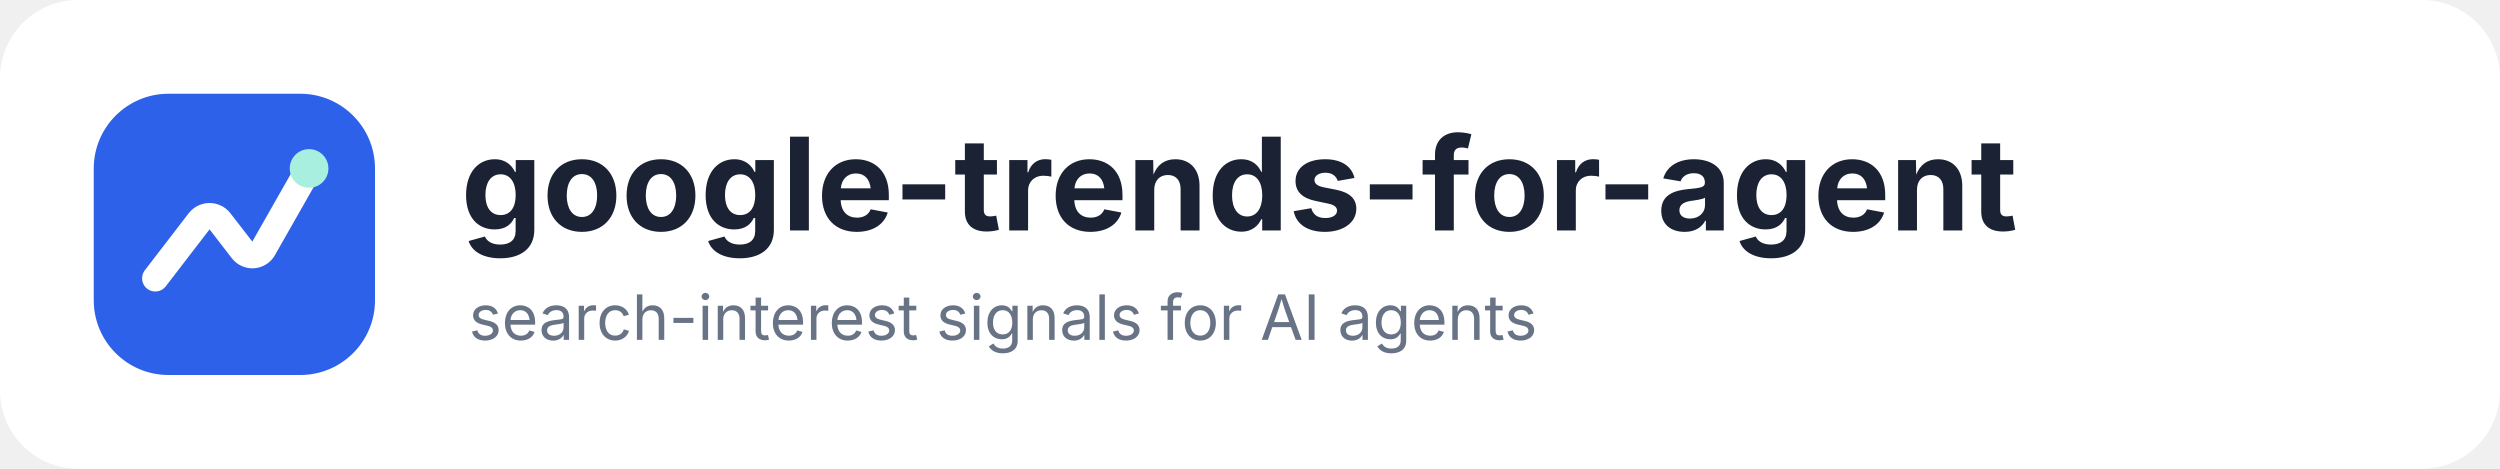
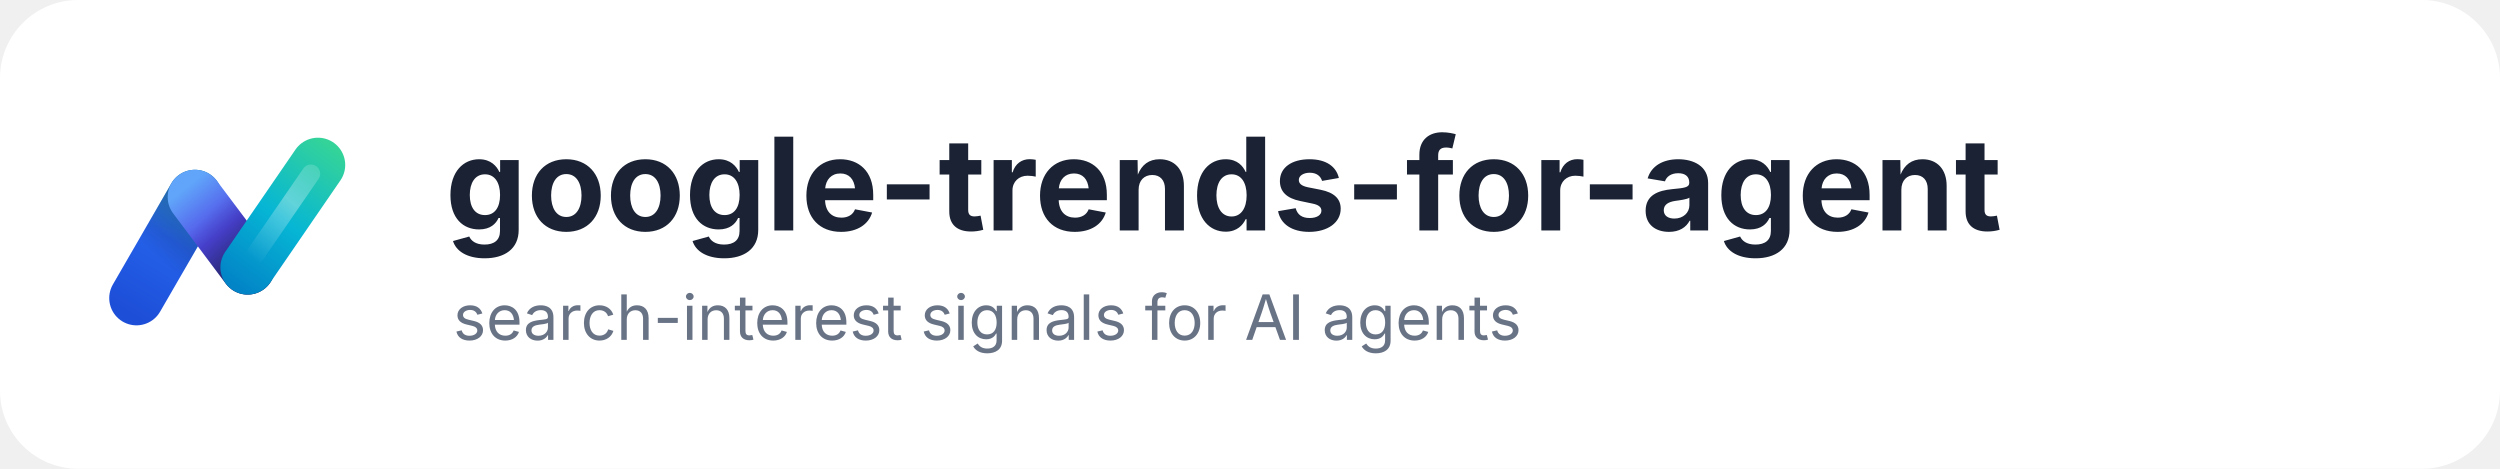
<svg xmlns="http://www.w3.org/2000/svg" width="640" height="120" viewBox="0 0 640 120" role="img" aria-label="google-trends-for-agent">
  <rect width="640" height="120" rx="20" fill="#ffffff" />
-   <svg x="24" y="24" width="72" height="72" viewBox="0 0 64 64">
-     <rect width="64" height="64" rx="17" fill="#2E61E9" />
-     <path d="m14 42 10-13a3 3 0 0 1 4.7 0l5.1 6.6a2.9 2.9 0 0 0 4.9-.5L49 17" fill="none" stroke="#fff" stroke-width="6" stroke-linecap="round" stroke-linejoin="round" />
-     <circle cx="49" cy="17" r="4.4" fill="#A9EFDF" />
+   <svg x="22" y="24" width="72" height="72" viewBox="0 0 64 64">
+     <defs>
+       <linearGradient id="gtfa-light-s1" x1="10" y1="50" x2="28" y2="20" gradientUnits="userSpaceOnUse">
+         <stop offset="0%" stop-color="#1D4ED8" />
+         <stop offset="55%" stop-color="#2563EB" />
+         <stop offset="100%" stop-color="#38BDF8" />
+       </linearGradient>
+       <linearGradient id="gtfa-light-s2" x1="22" y1="22" x2="39" y2="43" gradientUnits="userSpaceOnUse">
+         <stop offset="0%" stop-color="#60A5FA" />
+         <stop offset="48%" stop-color="#4F46E5" />
+         <stop offset="100%" stop-color="#312E81" />
+       </linearGradient>
+       <linearGradient id="gtfa-light-s3" x1="33" y1="43" x2="56" y2="12" gradientUnits="userSpaceOnUse">
+         <stop offset="0%" stop-color="#0284C7" />
+         <stop offset="48%" stop-color="#06B6D4" />
+         <stop offset="100%" stop-color="#34D399" />
+       </linearGradient>
+       <linearGradient id="gtfa-light-sh1" x1="28" y1="26" x2="17" y2="38" gradientUnits="userSpaceOnUse">
+         <stop offset="0%" stop-color="#0B1120" stop-opacity="0.42" />
+         <stop offset="100%" stop-color="#0B1120" stop-opacity="0" />
+       </linearGradient>
+       <linearGradient id="gtfa-light-sh2" x1="39" y1="38" x2="28" y2="27" gradientUnits="userSpaceOnUse">
+         <stop offset="0%" stop-color="#0B1120" stop-opacity="0.46" />
+         <stop offset="100%" stop-color="#0B1120" stop-opacity="0" />
+       </linearGradient>
+       <linearGradient id="gtfa-light-hi" x1="36" y1="36" x2="54" y2="14" gradientUnits="userSpaceOnUse">
+         <stop offset="0%" stop-color="#FFFFFF" stop-opacity="0" />
+         <stop offset="55%" stop-color="#FFFFFF" stop-opacity="0.34" />
+         <stop offset="100%" stop-color="#FFFFFF" stop-opacity="0.1" />
+       </linearGradient>
+     </defs>
+     <line x1="11.5" y1="46.5" x2="24.8" y2="23.5" stroke="url(#gtfa-light-s1)" stroke-width="12.4" stroke-linecap="round" />
+     <line x1="11.5" y1="46.5" x2="24.8" y2="23.5" stroke="url(#gtfa-light-sh1)" stroke-width="12.4" stroke-linecap="round" />
+     <line x1="24.8" y1="23.5" x2="36.8" y2="39.5" stroke="url(#gtfa-light-s2)" stroke-width="12.4" stroke-linecap="round" />
+     <line x1="24.8" y1="23.5" x2="36.8" y2="39.5" stroke="url(#gtfa-light-sh2)" stroke-width="12.4" stroke-linecap="round" />
+     <line x1="36.8" y1="39.5" x2="52.8" y2="16.2" stroke="url(#gtfa-light-s3)" stroke-width="12.4" stroke-linecap="round" />
+     <line x1="38.4" y1="36.8" x2="51.2" y2="18.2" stroke="url(#gtfa-light-hi)" stroke-width="4.2" stroke-linecap="round" />
  </svg>
-   <text x="118" y="59" font-family="Inter,Segoe UI,Helvetica,Arial,sans-serif" font-size="33" font-weight="700" fill="#1a2233">google-trends-for-agent</text>
-   <text x="120" y="87" font-family="Inter,Segoe UI,Helvetica,Arial,sans-serif" font-size="16" fill="#697386">search-interest signals for AI agents</text>
+   <text x="114" y="59" font-family="Inter,Segoe UI,Helvetica,Arial,sans-serif" font-size="33" font-weight="700" fill="#1a2233">google-trends-for-agent</text>
+   <text x="116" y="87" font-family="Inter,Segoe UI,Helvetica,Arial,sans-serif" font-size="16" fill="#697386">search-interest signals for AI agents</text>
</svg>
